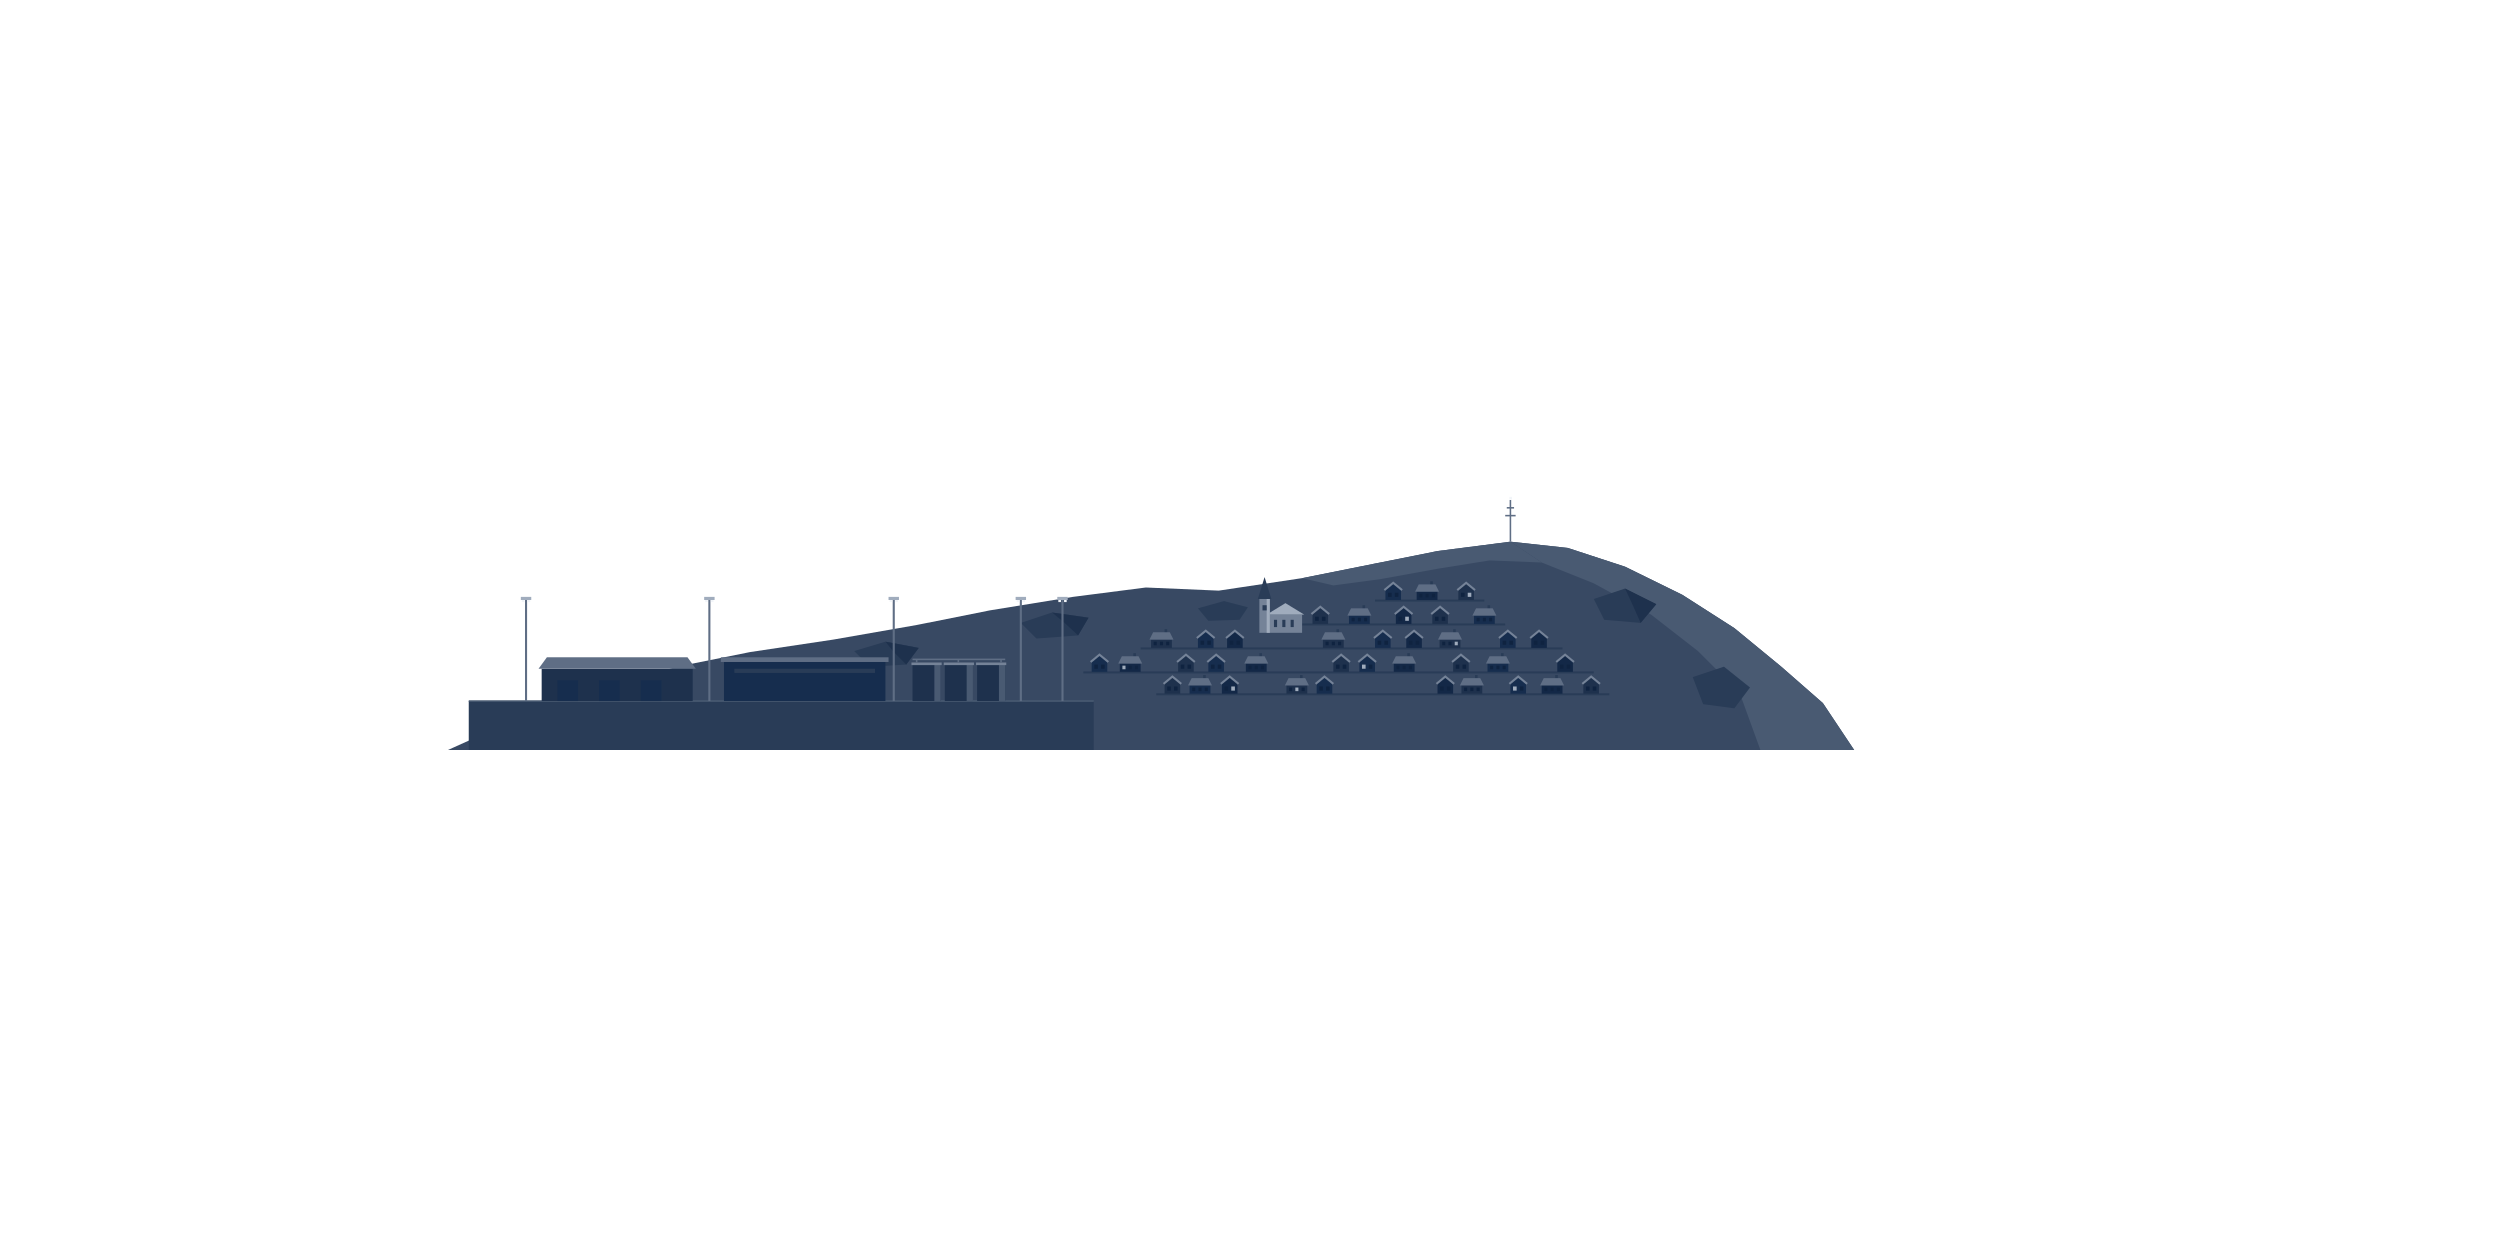
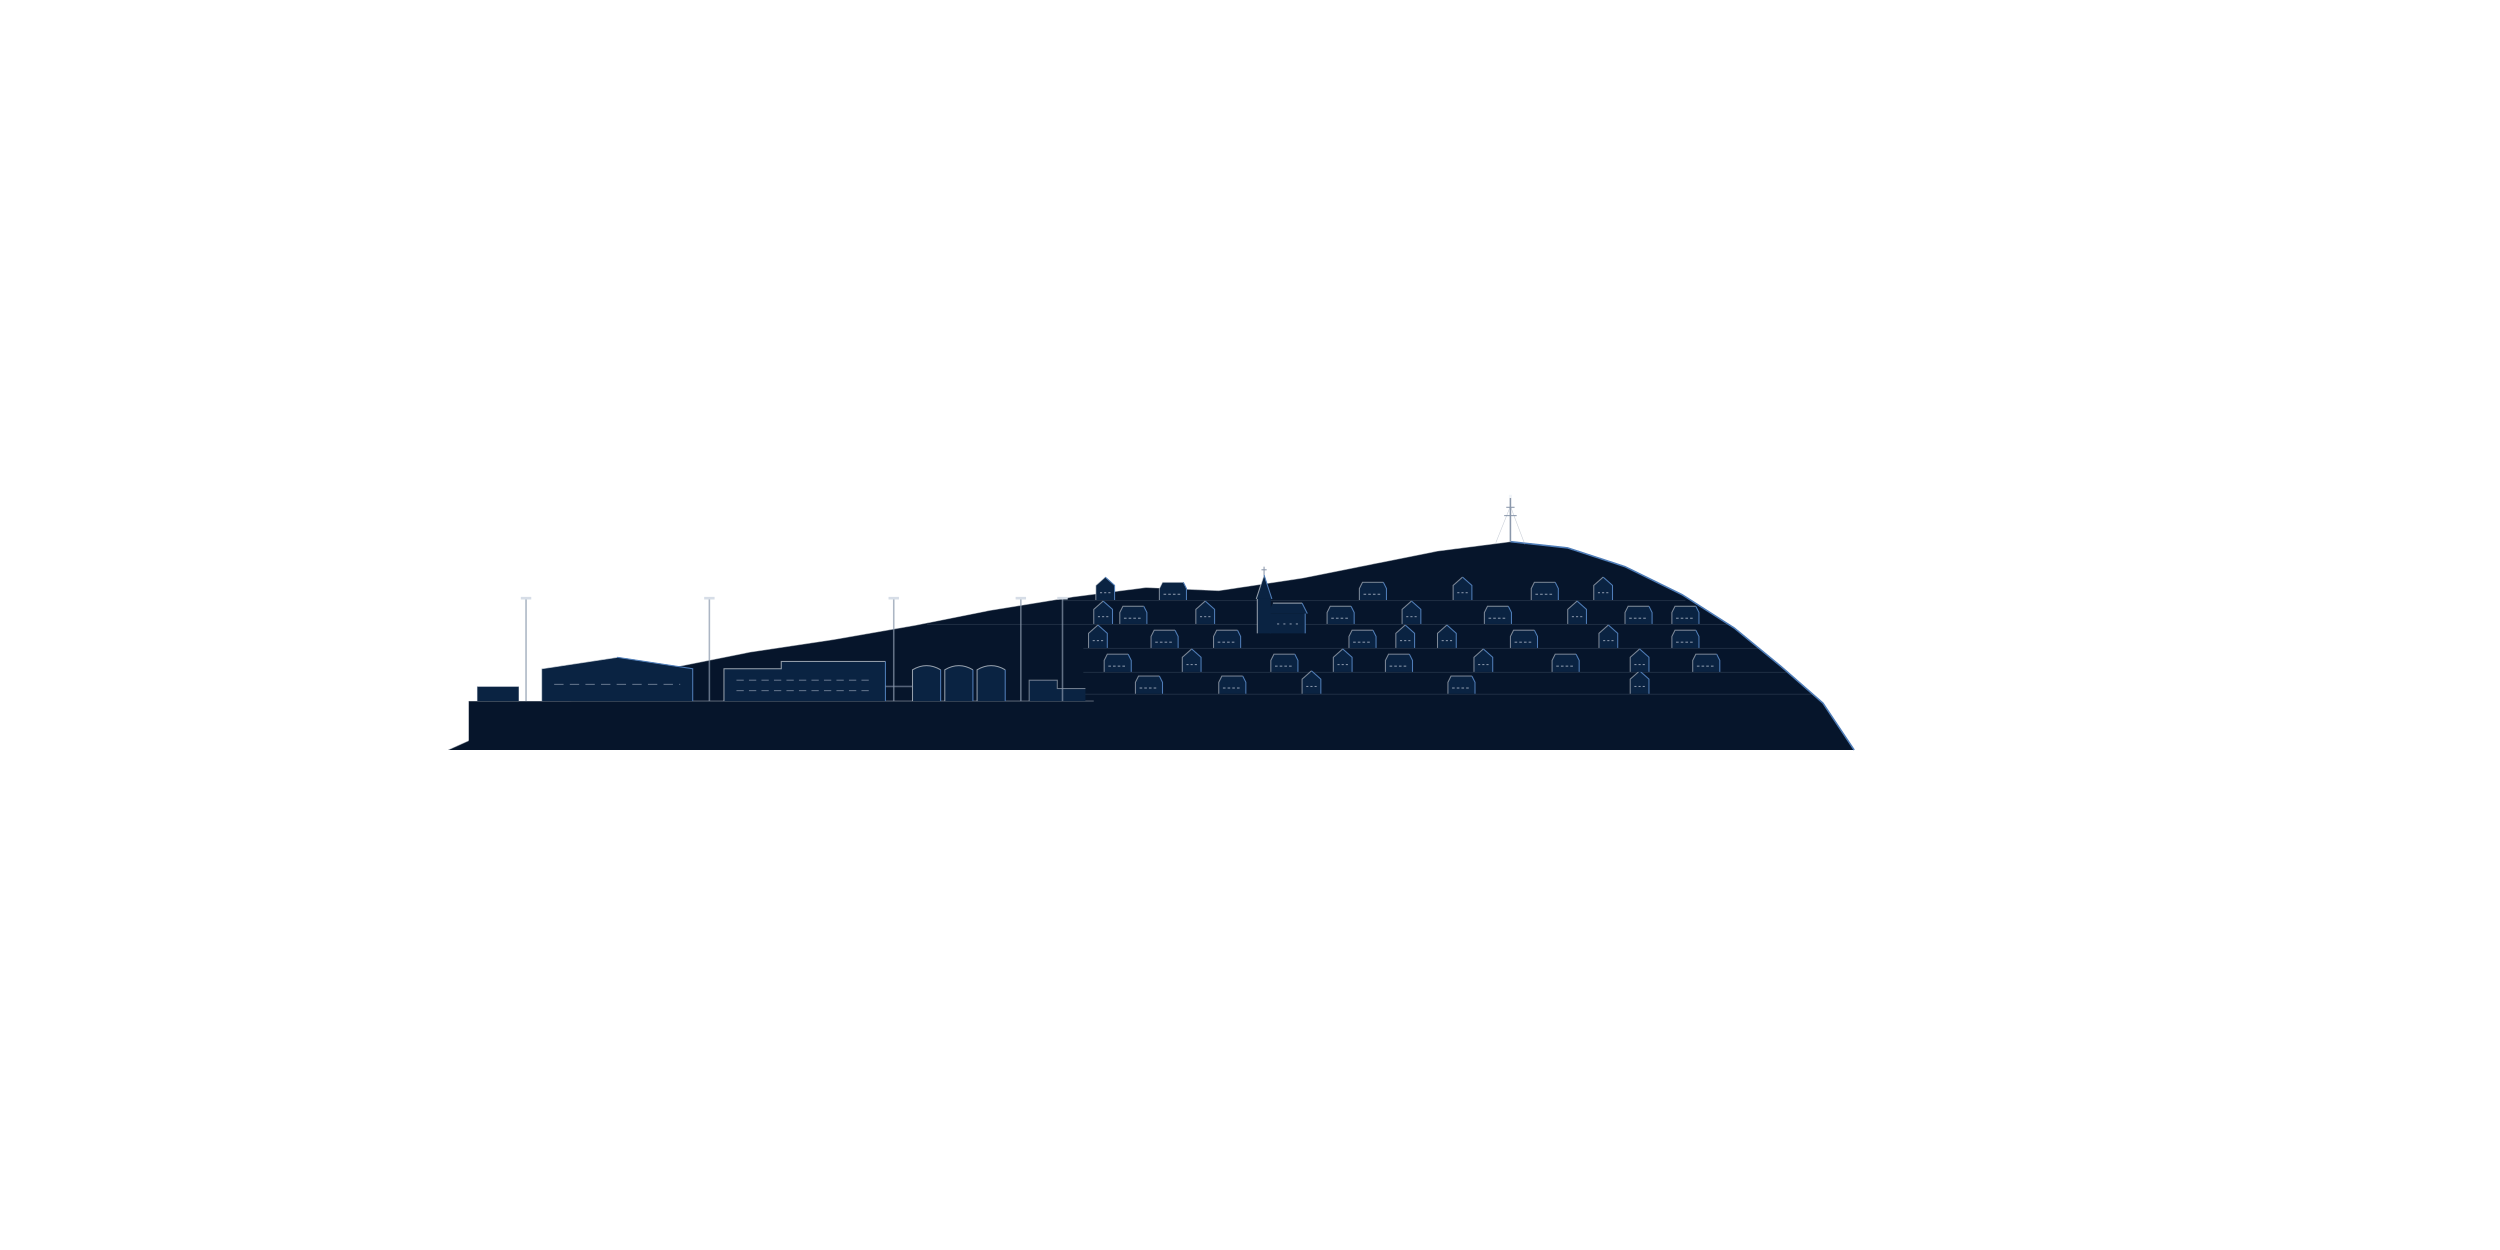
<svg xmlns="http://www.w3.org/2000/svg" viewBox="0 0 4800 2400">
  <defs>
    <g id="hg">
-       <path d="M0 0V-20L15 -32L30 -20V0Z" />
-       <path d="M-2 -19L15 -33L32 -19" fill="none" stroke="#758398" stroke-width="4" />
-       <path d="M5 -14h7v8h-7zM18 -14h7v8h-7z" fill="#0f2340" />
+       <path d="M0 0V-28L18 -44L36 -28V0Z" />
+       <path d="M0 0V-28L18 -44" fill="none" stroke="#f2f5f9" stroke-width="2" stroke-opacity=".5" />
+       <path d="M18 -44L36 -28V0" fill="none" stroke="#4f7db8" stroke-width="2" />
+       <path d="M8 -14h20" fill="none" stroke="#8a97ab" stroke-width="2" stroke-dasharray="4 4" />
    </g>
    <g id="he">
-       <path d="M0 0V-16H40V0Z" />
-       <path d="M26 -36h5v8h-5z" fill="#293c57" />
-       <path d="M-3 -16L4 -30H36L43 -16Z" fill="#5f6e85" />
-       <path d="M5 -12h6v7h-6zM17 -12h6v7h-6zM29 -12h6v7h-6z" fill="#0f2340" />
+       <path d="M0 0V-22L6 -34H46L52 -22V0Z" />
+       <path d="M0 0V-22L6 -34H46" fill="none" stroke="#f2f5f9" stroke-width="2" stroke-opacity=".5" />
+       <path d="M46 -34L52 -22V0" fill="none" stroke="#4f7db8" stroke-width="2" />
+       <path d="M8 -11h36" fill="none" stroke="#8a97ab" stroke-width="2" stroke-dasharray="5 4" />
    </g>
  </defs>
  <g id="mid-hill">
-     <path d="M860 1440L940 1404L1040 1368L1170 1318L1300 1280L1440 1252L1600 1228L1760 1200L1900 1172L2060 1146L2200 1128L2340 1134L2500 1110L2640 1082L2760 1058L2900 1040L3010 1052L3120 1088L3230 1142L3330 1206L3420 1280L3500 1350L3560 1440Z" fill="#384963" />
-     <path d="M2900 1040L3010 1052L3120 1088L3230 1142L3330 1206L3420 1280L3500 1350L3560 1440L3380 1440L3340 1330L3260 1250L3170 1180L3060 1120L2960 1080Z" fill="#495a72" />
-     <path d="M2500 1110L2640 1082L2760 1058L2900 1040L2960 1080L2860 1076L2760 1092L2650 1112L2560 1124Z" fill="#495a72" />
-     <path d="M1640 1250L1700 1232L1764 1244L1740 1276L1670 1280ZM1960 1196L2020 1176L2090 1186L2070 1220L1990 1226ZM2300 1168L2350 1154L2396 1166L2380 1190L2320 1192ZM3060 1150L3120 1130L3180 1160L3150 1196L3080 1190ZM3250 1300L3310 1280L3360 1320L3330 1360L3270 1352Z" fill="#293c57" />
-     <path d="M1700 1232L1764 1244L1740 1276L1716 1252ZM2020 1176L2090 1186L2070 1220L2044 1196ZM3120 1130L3180 1160L3150 1196L3134 1160Z" fill="#1e314d" />
-     <path d="M2640 1153H2850M2500 1199H2890M2190 1245H3000M2080 1291H3060M2220 1333H3090" fill="none" stroke="#293c57" stroke-width="4" />
+     <path d="M860 1440L940 1404L1040 1368L1170 1318L1300 1280L1440 1252L1600 1228L1760 1200L1900 1172L2060 1146L2200 1128L2340 1134L2500 1110L2640 1082L2760 1058L2900 1040L3010 1052L3120 1088L3230 1142L3330 1206L3420 1280L3500 1350L3560 1440Z" fill="#06152b" />
+     <path d="M860 1440L940 1404L1040 1368L1170 1318L1300 1280L1440 1252L1600 1228L1760 1200L1900 1172L2060 1146L2200 1128L2340 1134L2500 1110L2640 1082L2760 1058L2900 1040" fill="none" stroke="#f2f5f9" stroke-width="2" stroke-opacity=".4" />
+     <path d="M2900 1040L3010 1052L3120 1088L3230 1142L3330 1206L3420 1280L3500 1350L3560 1440" fill="none" stroke="#4f7db8" stroke-width="3" />
+     <path d="M2040 1153H3236M1780 1199H3318M2080 1245H3376M2080 1291H3430M2080 1333H3478" fill="none" stroke="#8a97ab" stroke-width="2" stroke-opacity=".18" />
  </g>
  <g id="mid-terminal">
-     <path d="M900 1440V1346H2100V1440Z" fill="#293c57" />
-     <path d="M900 1346H2100" fill="none" stroke="#495a72" stroke-width="3" />
-     <rect x="1040" y="1284" width="290" height="62" fill="#1e314d" />
-     <path d="M1034 1284L1050 1262H1320L1336 1284Z" fill="#5f6e85" />
-     <path d="M1070 1306h40v40h-40zM1150 1306h40v40h-40zM1230 1306h40v40h-40z" fill="#162d4e" />
-     <rect x="1390" y="1270" width="310" height="76" fill="#162d4e" />
-     <rect x="1384" y="1262" width="322" height="9" fill="#5f6e85" />
-     <path d="M1410 1284h270v8h-270z" fill="#293c57" />
-     <path d="M1752 1276h54v70h-54zM1814 1276h54v70h-54zM1876 1276h54v70h-54z" fill="#1e314d" />
-     <path d="M1794 1276h12v70h-12zM1856 1276h12v70h-12zM1918 1276h12v70h-12z" fill="#495a72" />
-     <path d="M1750 1272h58v5h-58zM1812 1272h58v5h-58zM1874 1272h58v5h-58z" fill="#758398" />
-     <path d="M1752 1266H1930M1760 1266v6M1840 1266v6M1922 1266v6" fill="none" stroke="#5f6e85" stroke-width="3" />
-     <path d="M1010 1346V1150M1362 1346V1150M1716 1346V1150M1960 1346V1150M2040 1346V1150" fill="none" stroke="#5f6e85" stroke-width="4" />
-     <path d="M1000 1146h20v6h-20zM1352 1146h20v6h-20zM1706 1146h20v6h-20zM1950 1146h20v6h-20zM2030 1146h20v6h-20z" fill="#a0acbd" />
-     <path d="M1002 1152h5v4h-5zM1013 1152h5v4h-5zM1354 1152h5v4h-5zM1365 1152h5v4h-5zM1708 1152h5v4h-5zM1719 1152h5v4h-5zM1952 1152h5v4h-5zM1963 1152h5v4h-5zM2032 1152h5v4h-5zM2043 1152h5v4h-5z" fill="#f2f5f9" />
+     <path d="M900 1440V1346H2100V1440Z" fill="#06152b" />
+     <path d="M900 1346H2100" fill="none" stroke="#f2f5f9" stroke-width="2" stroke-opacity=".35" />
+     <path d="M1040 1346V1284L1185 1262L1330 1284V1346Z" fill="#0a2342" />
+     <path d="M1040 1346V1284L1185 1262" fill="none" stroke="#f2f5f9" stroke-width="2" stroke-opacity=".6" />
+     <path d="M1185 1262L1330 1284V1346" fill="none" stroke="#4f7db8" stroke-width="2" />
+     <path d="M1064 1314H1306" fill="none" stroke="#8a97ab" stroke-width="2" stroke-dasharray="18 12" stroke-opacity=".7" />
+     <path d="M1390 1346V1284H1500V1270H1700V1346Z" fill="#0a2342" />
+     <path d="M1390 1346V1284H1500V1270H1700" fill="none" stroke="#f2f5f9" stroke-width="2" stroke-opacity=".6" />
+     <path d="M1700 1270V1346" fill="none" stroke="#4f7db8" stroke-width="2" />
+     <path d="M1414 1306H1676M1414 1326H1676" fill="none" stroke="#8a97ab" stroke-width="2" stroke-dasharray="14 10" stroke-opacity=".7" />
+     <path d="M1752 1346V1286Q1779 1270 1806 1286V1346Z" fill="#0a2342" />
+     <path d="M1814 1346V1286Q1841 1270 1868 1286V1346Z" fill="#0a2342" />
+     <path d="M1876 1346V1286Q1903 1270 1930 1286V1346Z" fill="#0a2342" />
+     <path d="M1752 1346V1286Q1779 1270 1806 1286M1814 1346V1286Q1841 1270 1868 1286M1876 1346V1286Q1903 1270 1930 1286" fill="none" stroke="#f2f5f9" stroke-width="2" stroke-opacity=".6" />
+     <path d="M1806 1286V1346M1868 1286V1346M1930 1286V1346" fill="none" stroke="#4f7db8" stroke-width="2" />
+     <path d="M1700 1318H1752" fill="none" stroke="#8a97ab" stroke-width="3" stroke-opacity=".6" />
+     <path d="M916 1346V1318H996V1346ZM1976 1346V1306H2030V1322H2084V1346Z" fill="#0a2342" />
+     <path d="M916 1346V1318H996M1976 1346V1306H2030V1322H2084" fill="none" stroke="#f2f5f9" stroke-width="2" stroke-opacity=".45" />
+     <path d="M1010 1346V1150M1362 1346V1150M1716 1346V1150M1960 1346V1150M2040 1346V1150" fill="none" stroke="#8a97ab" stroke-width="3" stroke-opacity=".7" />
+     <path d="M1000 1146h20v5h-20zM1352 1146h20v5h-20zM1706 1146h20v5h-20zM1950 1146h20v5h-20zM2030 1146h20v5h-20z" fill="#d6dde7" />
  </g>
  <g id="mid-town">
-     <use href="#hg" x="2660" y="1152" fill="#162d4e" />
-     <use href="#he" x="2720" y="1152" fill="#132847" />
-     <use href="#hg" x="2800" y="1152" fill="#1e314d" />
-     <use href="#hg" x="2520" y="1198" fill="#1e314d" />
-     <use href="#he" x="2590" y="1198" fill="#162d4e" />
-     <use href="#hg" x="2680" y="1198" fill="#132847" />
-     <use href="#hg" x="2750" y="1198" fill="#1e314d" />
-     <use href="#he" x="2830" y="1198" fill="#162d4e" />
-     <use href="#he" x="2210" y="1244" fill="#1e314d" />
-     <use href="#hg" x="2300" y="1244" fill="#162d4e" />
-     <use href="#hg" x="2356" y="1244" fill="#132847" />
-     <use href="#he" x="2540" y="1244" fill="#1e314d" />
-     <use href="#hg" x="2640" y="1244" fill="#162d4e" />
-     <use href="#hg" x="2700" y="1244" fill="#132847" />
-     <use href="#he" x="2764" y="1244" fill="#1e314d" />
-     <use href="#hg" x="2880" y="1244" fill="#162d4e" />
-     <use href="#hg" x="2940" y="1244" fill="#132847" />
-     <use href="#hg" x="2096" y="1290" fill="#162d4e" />
-     <use href="#he" x="2150" y="1290" fill="#132847" />
-     <use href="#hg" x="2262" y="1290" fill="#1e314d" />
-     <use href="#hg" x="2320" y="1290" fill="#162d4e" />
-     <use href="#he" x="2392" y="1290" fill="#132847" />
-     <use href="#hg" x="2560" y="1290" fill="#1e314d" />
-     <use href="#hg" x="2610" y="1290" fill="#162d4e" />
-     <use href="#he" x="2676" y="1290" fill="#132847" />
-     <use href="#hg" x="2790" y="1290" fill="#1e314d" />
-     <use href="#he" x="2856" y="1290" fill="#162d4e" />
-     <use href="#hg" x="2990" y="1290" fill="#132847" />
-     <use href="#hg" x="2236" y="1332" fill="#1e314d" />
-     <use href="#he" x="2284" y="1332" fill="#162d4e" />
-     <use href="#hg" x="2346" y="1332" fill="#132847" />
-     <use href="#he" x="2470" y="1332" fill="#1e314d" />
-     <use href="#hg" x="2528" y="1332" fill="#162d4e" />
-     <use href="#hg" x="2760" y="1332" fill="#132847" />
-     <use href="#he" x="2806" y="1332" fill="#1e314d" />
-     <use href="#hg" x="2900" y="1332" fill="#162d4e" />
-     <use href="#he" x="2960" y="1332" fill="#132847" />
-     <use href="#hg" x="3040" y="1332" fill="#1e314d" />
-     <path d="M2364 1318h7v8h-7zM2487 1320h6v7h-6zM2615 1276h7v8h-7zM2793 1232h6v7h-6zM2698 1184h7v8h-7zM2155 1278h6v7h-6zM2905 1318h7v8h-7zM2818 1138h7v8h-7z" fill="#a0acbd" />
+     <use href="#hg" x="2104" y="1152" fill="#0a2342" />
+     <use href="#he" x="2226" y="1152" fill="#0a2342" />
+     <use href="#he" x="2610" y="1152" fill="#0a2342" />
+     <use href="#hg" x="2790" y="1152" fill="#0a2342" />
+     <use href="#he" x="2940" y="1152" fill="#0a2342" />
+     <use href="#he" x="2150" y="1198" fill="#0a2342" />
+     <use href="#hg" x="2296" y="1198" fill="#0a2342" />
+     <use href="#he" x="2548" y="1198" fill="#0a2342" />
+     <use href="#hg" x="2692" y="1198" fill="#0a2342" />
+     <use href="#he" x="2850" y="1198" fill="#0a2342" />
+     <use href="#hg" x="3010" y="1198" fill="#0a2342" />
+     <use href="#he" x="3120" y="1198" fill="#0a2342" />
+     <use href="#hg" x="2090" y="1244" fill="#0a2342" />
+     <use href="#he" x="2210" y="1244" fill="#0a2342" />
+     <use href="#he" x="2330" y="1244" fill="#0a2342" />
+     <use href="#he" x="2590" y="1244" fill="#0a2342" />
+     <use href="#hg" x="2760" y="1244" fill="#0a2342" />
+     <use href="#he" x="2900" y="1244" fill="#0a2342" />
+     <use href="#hg" x="3070" y="1244" fill="#0a2342" />
+     <use href="#he" x="3210" y="1244" fill="#0a2342" />
+     <use href="#he" x="2120" y="1290" fill="#0a2342" />
+     <use href="#hg" x="2270" y="1290" fill="#0a2342" />
+     <use href="#he" x="2440" y="1290" fill="#0a2342" />
+     <use href="#he" x="2660" y="1290" fill="#0a2342" />
+     <use href="#hg" x="2830" y="1290" fill="#0a2342" />
+     <use href="#he" x="2980" y="1290" fill="#0a2342" />
+     <use href="#he" x="3250" y="1290" fill="#0a2342" />
+     <use href="#he" x="2180" y="1332" fill="#0a2342" />
+     <use href="#hg" x="2500" y="1332" fill="#0a2342" />
+     <use href="#he" x="2780" y="1332" fill="#0a2342" />
+     <use href="#hg" x="3130" y="1332" fill="#0a2342" />
+     <use href="#hg" x="3060" y="1152" fill="#0a2342" />
+     <use href="#hg" x="2100" y="1198" fill="#0a2342" />
+     <use href="#he" x="3210" y="1198" fill="#0a2342" />
+     <use href="#hg" x="2680" y="1244" fill="#0a2342" />
+     <use href="#hg" x="2560" y="1290" fill="#0a2342" />
+     <use href="#hg" x="3130" y="1290" fill="#0a2342" />
+     <use href="#he" x="2340" y="1332" fill="#0a2342" />
  </g>
  <g id="mid-church">
-     <rect x="2436" y="1180" width="64" height="35" fill="#758398" />
-     <path d="M2432 1180L2468 1158L2504 1180Z" fill="#a0acbd" />
-     <path d="M2446 1190h6v14h-6zM2462 1190h6v14h-6zM2478 1190h6v14h-6z" fill="#293c57" />
-     <rect x="2418" y="1150" width="20" height="65" fill="#758398" />
-     <rect x="2432" y="1150" width="6" height="65" fill="#a0acbd" />
-     <path d="M2415 1150L2428 1108L2441 1150Z" fill="#293c57" />
-     <path d="M2424 1162h8v10h-8z" fill="#293c57" />
+     <path d="M2438 1216V1178H2506V1216Z" fill="#0a2342" />
+     <path d="M2434 1178L2444 1158H2500L2510 1178Z" fill="#0a2342" />
+     <path d="M2414 1216V1150H2440V1216Z" fill="#0a2342" />
+     <path d="M2412 1150L2427 1104L2442 1150Z" fill="#0a2342" />
+     <path d="M2414 1216V1150M2412 1150L2427 1104M2444 1158H2500" fill="none" stroke="#f2f5f9" stroke-width="2" stroke-opacity=".6" />
+     <path d="M2427 1104L2442 1150M2500 1158L2510 1178M2506 1178V1216" fill="none" stroke="#4f7db8" stroke-width="2" />
+     <path d="M2452 1198h44" fill="none" stroke="#8a97ab" stroke-width="2" stroke-dasharray="4 8" />
+     <path d="M2427 1104V1088M2422 1094h10" fill="none" stroke="#8a97ab" stroke-width="2" />
  </g>
  <g id="mid-mast">
-     <path d="M2900 1040V960M2890 990H2910M2893 975H2907" fill="none" stroke="#5f6e85" stroke-width="3" />
-     <rect x="2898" y="954" width="5" height="5" fill="#f2f5f9" />
+     <path d="M2900 1040V956" fill="none" stroke="#8a97ab" stroke-width="3" />
+     <path d="M2888 990h24M2892 974h16" fill="none" stroke="#8a97ab" stroke-width="2" />
+     <path d="M2900 972L2872 1042M2900 972L2928 1046" fill="none" stroke="#8a97ab" stroke-width="1" stroke-opacity=".5" />
+     <rect x="2897" y="950" width="6" height="6" fill="#f2f5f9" />
  </g>
</svg>
